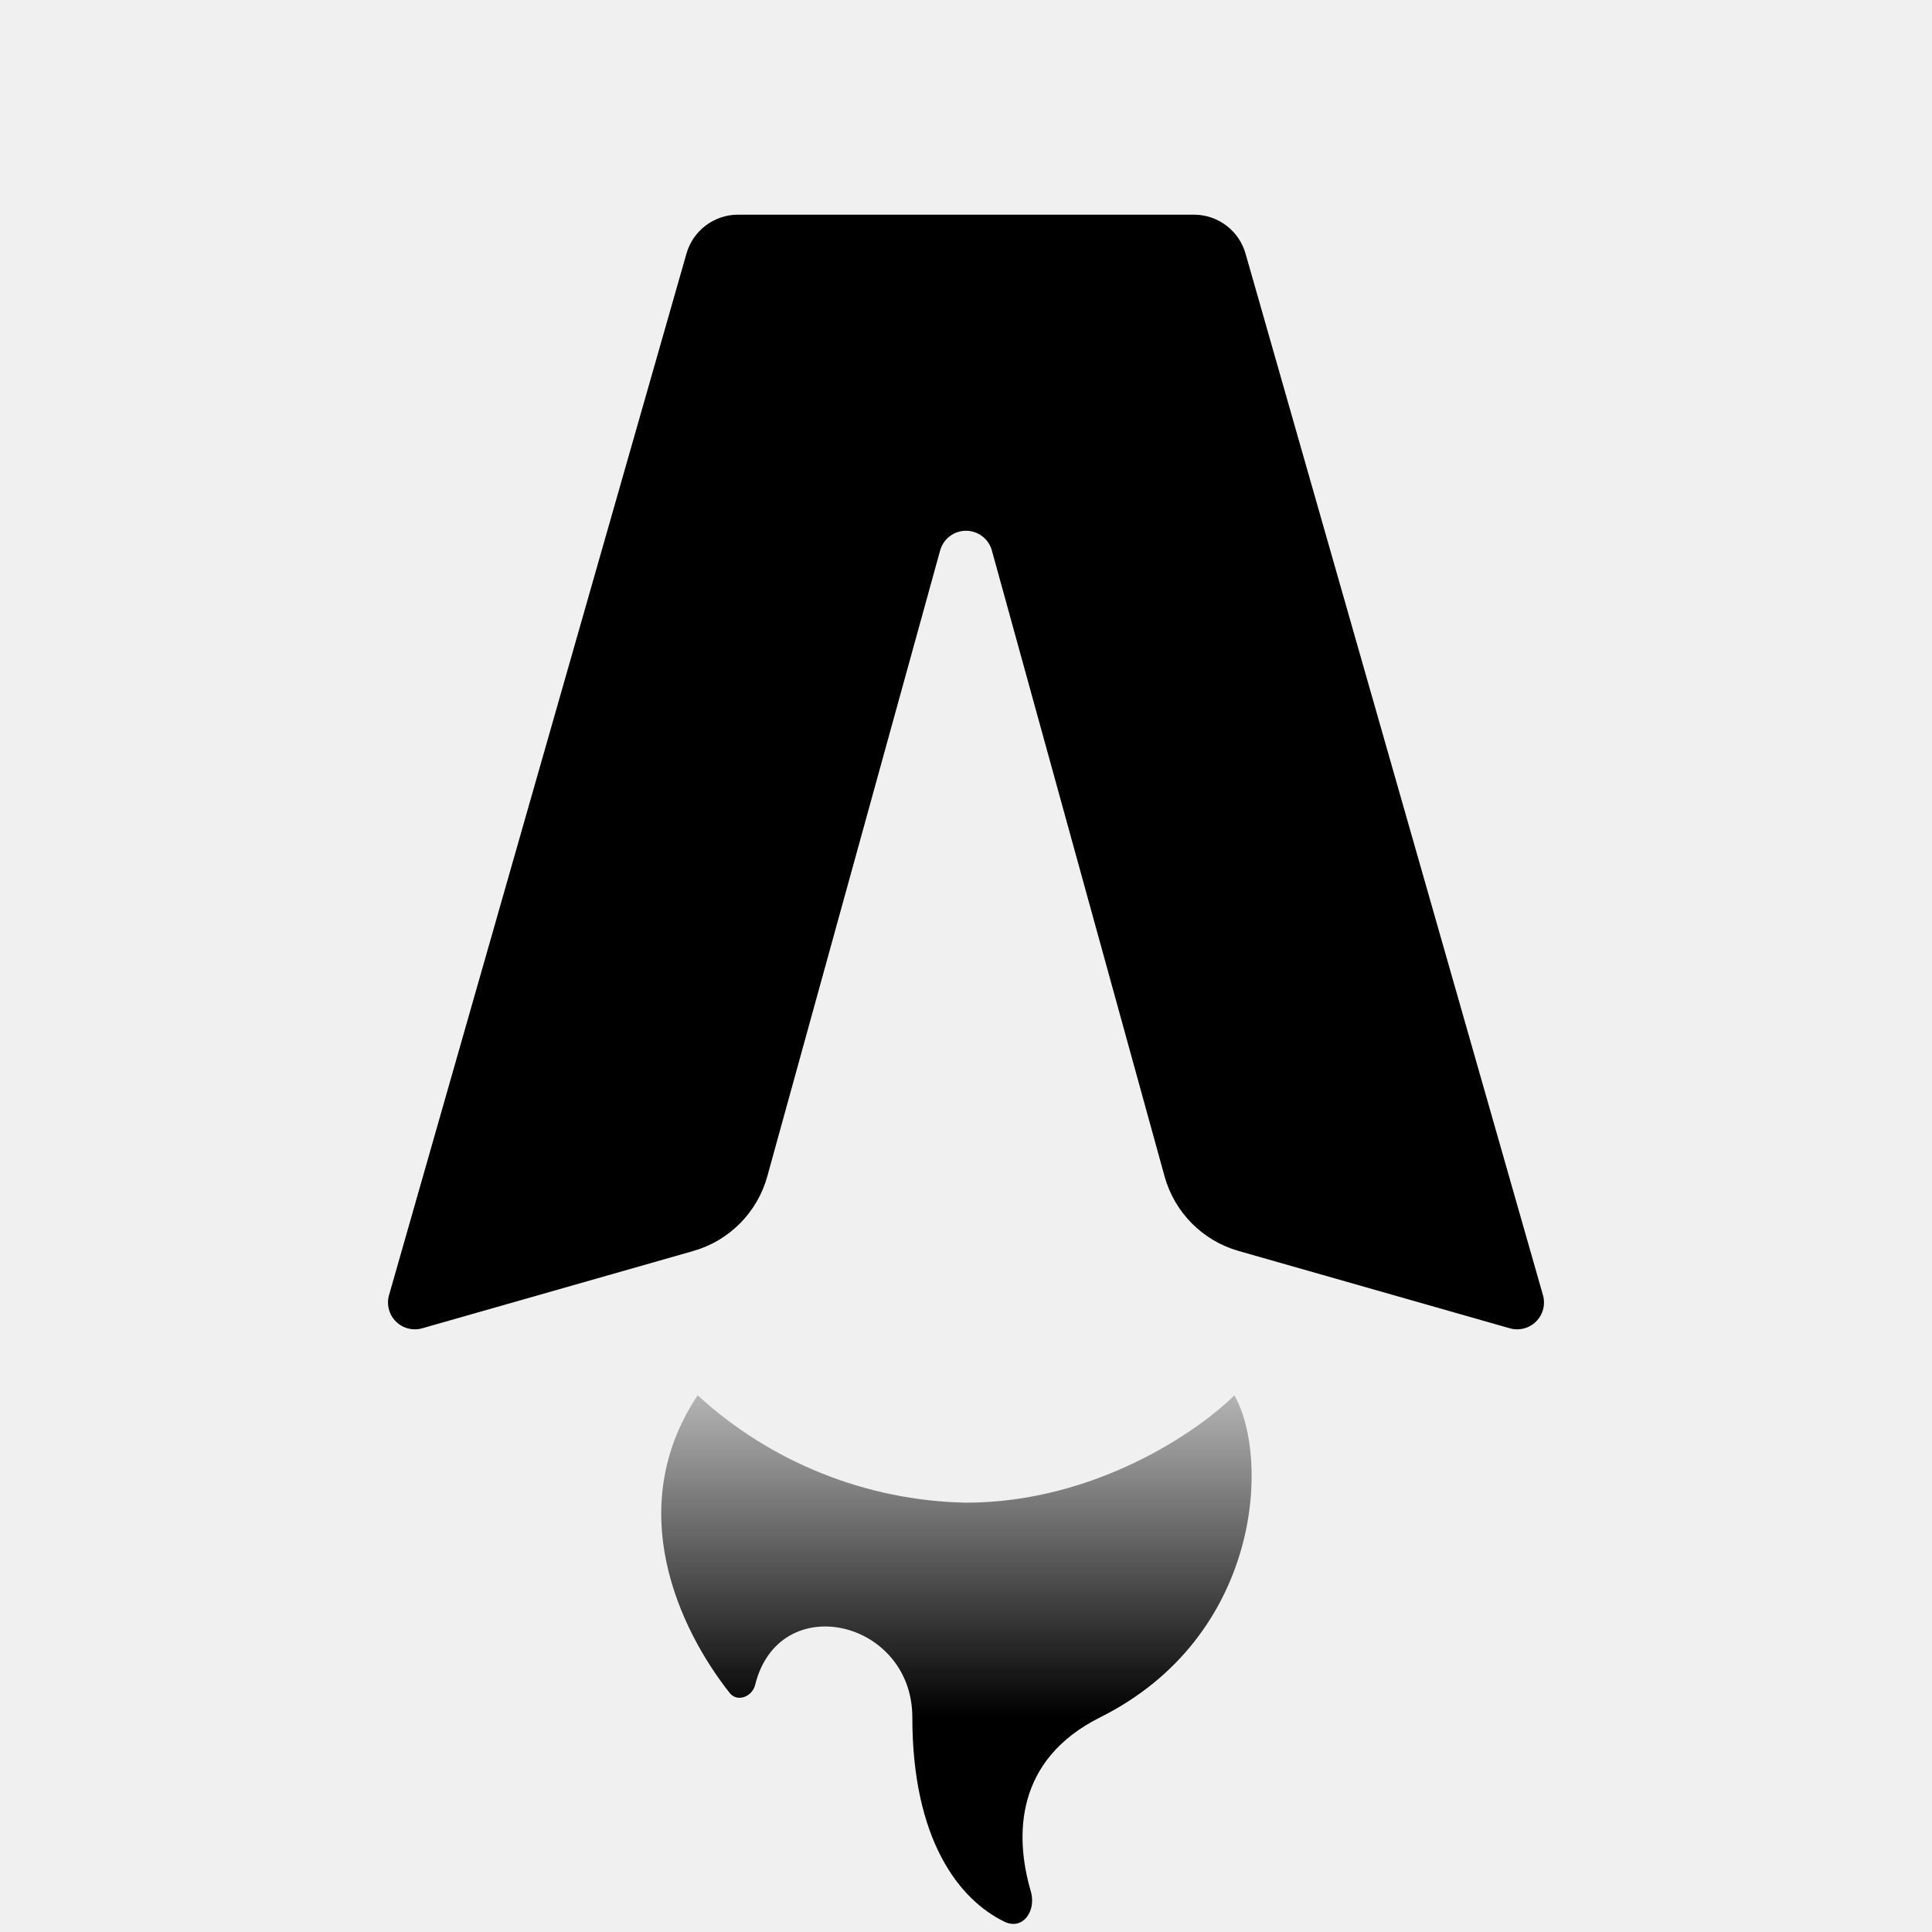
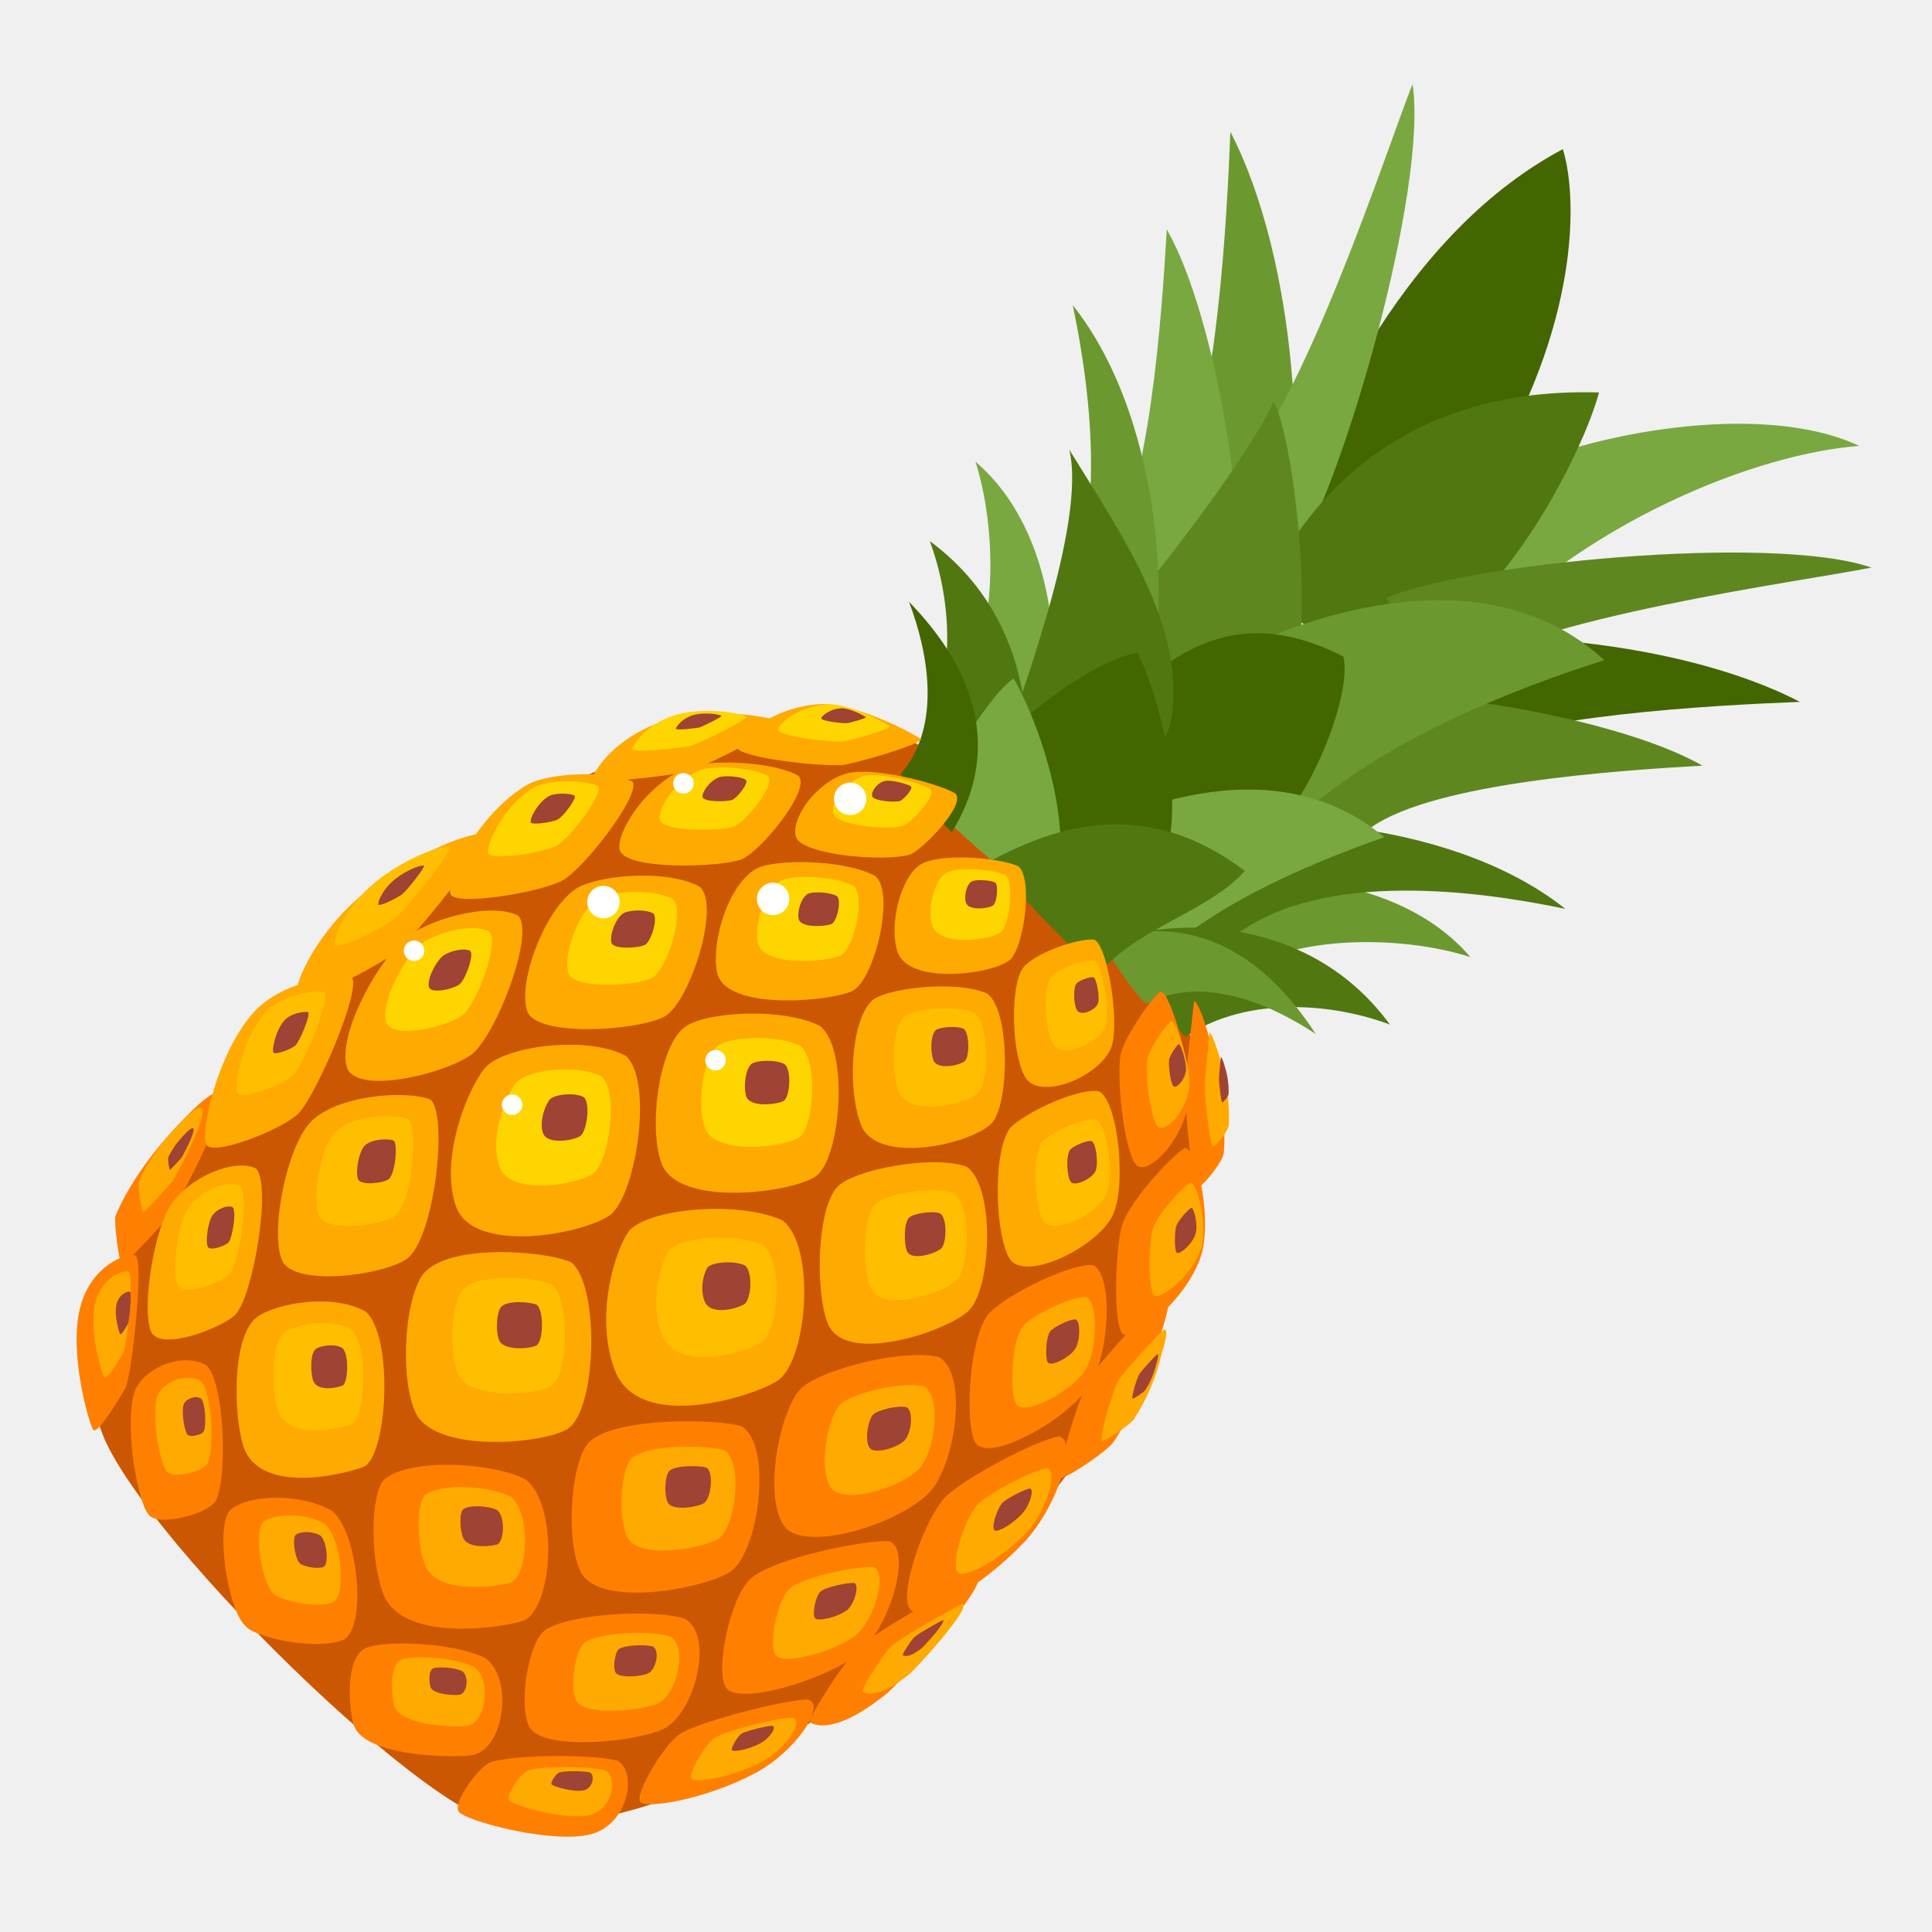
- <svg xmlns="http://www.w3.org/2000/svg" fill="none" viewBox="0 0 36 36">
-   <path fill="#000" d="M22.25 4h-8.5a1 1 0 0 0-.96.73l-5.54 19.4a.5.5 0 0 0 .62.62l5.05-1.44a2 2 0 0 0 1.38-1.4l3.22-11.66a.5.5 0 0 1 .96 0l3.22 11.67a2 2 0 0 0 1.38 1.39l5.05 1.44a.5.5 0 0 0 .62-.62l-5.54-19.4a1 1 0 0 0-.96-.73Z" />
-   <path fill="url(#gradient)" d="M18 28a7.63 7.63 0 0 1-5-2c-1.4 2.1-.35 4.35.6 5.55.14.17.41.07.47-.15.44-1.8 2.93-1.22 2.93.6 0 2.28.87 3.4 1.72 3.81.34.16.59-.2.49-.56-.31-1.05-.29-2.46 1.29-3.25 3-1.5 3.17-4.83 2.5-6-.67.67-2.6 2-5 2Z" />
+ <svg xmlns="http://www.w3.org/2000/svg" id="Layer_1" data-name="Layer 1" viewBox="0 0 1024 1024">
  <defs>
-     <linearGradient id="gradient" x1="16" x2="16" y1="32" y2="24" gradientUnits="userSpaceOnUse">
-       <stop stop-color="#000" />
-       <stop offset="1" stop-color="#000" stop-opacity="0" />
-     </linearGradient>
+     <style>.cls-1{fill:#cc5702;}.cls-2{fill:#436600;}.cls-3{fill:#79a840;}.cls-4{fill:#6c9830;}.cls-5{fill:#517710;}.cls-6{fill:#5e8720;}.cls-7{fill:#fa0;}.cls-8{fill:#ff8000;}.cls-9{fill:#ffd500;}.cls-10{fill:#ffbf00;}.cls-11{fill:#9f4334;}.cls-12{fill:#fff;}</style>
  </defs>
-   <style>
-     @media (prefers-color-scheme:dark){:root{filter:invert(100%)}}
-   </style>
+   <path class="cls-1" d="M51.83,750c-.08-10.18-1-35.27,7.66-65.19C98.39,550.69,299.21,341.93,482.7,392.63c4.45,1.24,39.51,27,45.23,32.34,37,34.2,97.53,104.58,99.18,111.56,34.16,102-20.25,211-115.62,306.48C445,909.54,362.6,970.93,269,967.34,226,965.62,53.57,793,51.83,750Z" />
+   <path class="cls-2" d="M726.41,344.57c44-13.4,158.71-8.3,227.55,27.43-47.81,1.92-142.1,6.88-190.59,27.42C748.73,392.4,726.41,344.57,726.41,344.57Z" />
+   <path class="cls-3" d="M801.29,249.82c38-18.93,131.28-38.32,184.17-13.46-53.54,3.85-146.54,39.86-207.71,107.29S801.29,249.82,801.29,249.82Z" />
+   <path class="cls-2" d="M671.6,294.83c23.85-59.1,67.75-168.28,156.71-215.78,6.73,20.8,11.3,85.31-37.53,169.18S671.6,294.83,671.6,294.83Z" />
+   <path class="cls-4" d="M679.54,297.65c13.38-44,8.28-158.89-27.41-227.78-1.93,47.84-6.87,142.24-27.41,190.76C631.74,275.29,679.54,297.65,679.54,297.65Z" />
+   <path class="cls-3" d="M686.47,294.72c24.78-36.33,70.57-194.5,62.22-250.17-13.59,34-58.52,173.93-97.37,211.13C657.25,273.11,686.47,294.72,686.47,294.72Z" />
+   <path class="cls-5" d="M672.51,308.47c15.38-31.31,60.64-103.9,175-100.45-8.65,32.2-48.8,110.67-95.66,134S672.51,308.47,672.51,308.47Z" />
+   <path class="cls-3" d="M653.41,323.81c10.17-34.47-7.67-154.42-35-202.25-2.58,44.63-9,141.6-32.54,175.42C587.12,308.48,653.41,323.81,653.41,323.81Z" />
+   <path class="cls-6" d="M700.28,370.73c34.41-10.2,154.23,7.65,202,35.07-44.59,2.57-141.48,8.95-175.26,32.56C634.25,446.26,700.28,370.73,700.28,370.73Z" />
+   <path class="cls-6" d="M734.91,316.88c40.19-17.83,203.84-34.33,257-16.06-35.88,7.26-181.46,26.21-225,57.73C750.88,349.54,734.91,316.88,734.91,316.88Z" />
+   <path class="cls-6" d="M578.57,344.58c20-20.8,82.47-99.91,96.49-131.8,10.21,19.14,21.1,109.18,10.87,152.51S578.57,344.58,578.57,344.58Z" />
+   <path class="cls-4" d="M654.21,346.3c26.58-14.22,129.84-57.58,196.13,3.64-22.29,7-115.92,37.08-166.92,88.13S654.21,346.3,654.21,346.3Z" />
+   <path class="cls-4" d="M606.19,367.84c14.67-30,12.75-142.89-37.6-206.06,9.54,45.29,20.6,127.4-13,173.76C559,347.42,606.19,367.84,606.19,367.84Z" />
+   <path class="cls-3" d="M554,388.89c8.94-33.2,7.66-105.93-37-144.22,10.84,33.82,11.86,86.38-5.22,117.52C517,373.55,554,388.89,554,388.89Z" />
+   <path class="cls-4" d="M635.25,470.26c33.16-8.95,105.82-7.67,144.07,37-33.79-10.85-86.32-11.88-117.41,5.22C650.57,507.26,635.25,470.26,635.25,470.26Z" />
+   <path class="cls-5" d="M623.78,444.1c30-14.7,142.77-12.75,205.89,37.63-45.27-9.55-127.28-20.62-173.59,13C586,500.57,623.78,444.1,623.78,444.1Z" />
+   <path class="cls-2" d="M580.72,382.5C609.23,361.23,643.83,313,712,348c4.45,17.24-13.12,65.59-33.78,88.7C629.09,491.73,580.72,382.5,580.72,382.5Z" />
+   <path class="cls-3" d="M563.83,446.61c25.11-13.64,108.94-54.17,169.88-2.88-33.48,11.77-87.81,33.32-120.82,64.94C586.88,505.23,563.83,446.61,563.83,446.61Z" />
+   <path class="cls-5" d="M527.83,407.37c11.45-33.18,48.43-130.16,38.88-169.07,28.68,46.55,60.92,92.88,54.35,141.18S527.83,407.37,527.83,407.37Z" />
+   <path class="cls-5" d="M538.65,429.71c10.21-30.63,11.48-100.82-45.87-142.92,10.83,28.71,16,74.65-6.39,108.45C497.24,407.39,538.65,429.71,538.65,429.71Z" />
+   <path class="cls-5" d="M593.93,497.11c30.58-10.2,100.73-11.49,142.77,45.95-28.69-10.86-74.57-16-108.34,6.35C616.25,538.59,593.93,497.11,593.93,497.11Z" />
+   <path class="cls-2" d="M512.53,413.77c17.21-24.89,59.28-60.61,90.19-68,12.43,23.94,29,89,9.88,119.65C590.28,477.55,512.53,413.77,512.53,413.77Z" />
+   <path class="cls-3" d="M491.1,425c10.15-16,31.39-55,46.13-65.42C550,381.46,573.14,443.63,556,479,541.16,472.35,491.1,425,491.1,425Z" />
+   <path class="cls-2" d="M504.45,441.14c9.38-15.51,35.08-62.69-22.7-122.23,9.87,25.78,17.87,65.54-4.29,91.27C482,419.05,504.45,441.14,504.45,441.14Z" />
+   <path class="cls-4" d="M583.27,498.89c17.21-5.74,68.84-20.42,114.08,49.14-23-15.32-59.9-31.92-89.87-15.95C599.84,525.69,583.27,498.89,583.27,498.89Z" />
+   <path class="cls-5" d="M524.63,456.5c35.69-19.13,82.87-34.46,135.12,5.1-18.46,21.06-57.35,30.62-76.48,53.59C568.62,505.63,524.63,456.5,524.63,456.5Z" />
+   <path class="cls-7" d="M446,405.51c5.62-.31,41.74-10.79,42.11-13.59l-.67-.66c-9-5.73-36.77-18.95-52.89-18.06-25.28,1.41-45.49,19-43.59,23.36,2.13,5,42,9.68,55,8.95Z" />
+   <path class="cls-8" d="M90.64,643.09c4.56-6.38,57.25-104.62,2.11-45.13-24.39,26.3-31.58,46.73-31.58,46.73-.81,2,1.71,25.19,3.69,26,2.38-1.88,21.32-21.36,25.78-27.59Z" />
+   <path class="cls-7" d="M364.81,408.83c8.42-2.15,47.4-22.48,49.08-25.6-.13-.16-.29-.38-.41-.55-9.83-4.7-40.68-6.56-59.7-1-24.59,7.15-37.17,23.61-40,30.85,2.48,3.46,43.18-1.65,51-3.66Z" />
+   <path class="cls-8" d="M590.35,764.08a182.1,182.1,0,0,0,24.95-57.34c1.79-5,7.22-22.9,2.3-21-5.06,3.93-36.15,37.66-40.07,44.6-6.1,10.8-18.14,51-15.1,53.14,6.43-2.11,24.57-14.54,27.92-19.39Z" />
+   <path class="cls-7" d="M209.37,505.17c8.26-5.95,51.11-59.29,48.35-63.14-9.61-1.88-45.67,13.88-69.38,35.34-22.84,20.63-33.65,46.91-31,51.37,8.58,2.15,44.72-18.32,52-23.57Z" />
+   <path class="cls-8" d="M470.16,897.5c6-5,53.92-57,48.14-62.37-.38.1-.91.27-1.31.37S466.72,863,456.32,872.16c-8,7-27,36.46-27.05,40.6,0,0,10.57,9.37,40.89-15.26Z" />
+   <path class="cls-8" d="M66.66,735.35c3.12-7.22,9.61-64.72,5.36-69.86-5.14-1.67-24.06,5.36-29.63,27.86-5.87,23.8,4.34,59.44,6.87,64.29,2.25,4.29,17.27-22,17.4-22.29Z" />
+   <path class="cls-8" d="M648.64,611.14c2.23-29.85-7.17-59-7.17-59-4-15.12-7.15-20.76-8.24-21.62-.08.08-.21.23-.33.34s-4.92,42.16-4.8,48.77c.14,7.36,3.36,47.57,6.68,50,4.18-2.29,13.34-14.17,13.86-18.51Z" />
+   <path class="cls-8" d="M630.09,583.46c2.25-15.59-9.31-56.68-14.77-58-3.6,1.46-20.24,24.94-21.5,34.42-2.15,16.23,3,54.31,9.15,58.16,6.55,4.11,24.11-13.77,27.12-34.59Z" />
+   <path class="cls-7" d="M588.67,555.9c5.17-10.86-1.07-53.49-8.46-57.76-7.06-1.52-34.47,7.27-39,16.5-6.14,12.43-4.52,46.57,2.69,57.07,7.41,10.79,37.14.29,44.81-15.81Z" />
+   <path class="cls-7" d="M535.13,508.87c7.59-6.16,12.65-43.51,4.52-49.75-9.46-4.52-42.62-7.48-52.51-.42s-16.18,32-11.38,45.89c6,17.56,50,11.93,59.37,4.28Z" />
+   <path class="cls-7" d="M482.16,452.94c6.22-1.83,30.48-26.79,24.1-32.47-9.61-5.63-44-14.21-57.35-10.56-16.17,4.44-30.11,24.18-27,33.72,3.05,9.37,46.19,13.44,60.28,9.31Z" />
+   <path class="cls-8" d="M636.15,666.88c6.84-18.64-1.44-58-8.06-58.44-4.65,2-28.65,26.55-33.36,40.88-3.39,10.41-5.32,55.23,1,58.11,6,2.75,31.94-17.29,40.45-40.55Z" />
+   <path class="cls-7" d="M589,645.6c8.55-14.21,3.91-61.94-6.53-67.17-12.55-2.12-44.47,14-48.17,21-8.92,16.82-5.81,58.47,1.07,68.08,8.19,11.43,43.59-5.12,53.63-21.86Z" />
+   <path class="cls-7" d="M525.33,595.65c9.76-9.48,10.33-60.12-2.16-69.07-17-7.46-55-2.62-61.34,4.07-11.95,12.59-12,50.39-5.25,66.07,8.87,20.66,57.51,9.91,68.75-1.07Z" />
+   <path class="cls-7" d="M452.19,525c11.3-6.25,22.46-51.51,11.75-60.68-16.52-9.1-54.68-9.14-63.55-3.64-15.81,9.75-23.72,41.43-20.13,55.38,5.21,20.21,61.86,14.51,71.93,8.94Z" />
+   <path class="cls-7" d="M392.57,455.61c10.24-3.55,37.72-37.38,30.64-44.37-13.56-7.91-48.36-8.81-58.73-4.55-22.56,9.3-37.8,34.54-36.07,43.52,2.16,11.06,51.85,9.64,64.16,5.4Z" />
+   <path class="cls-8" d="M576.1,736.44c12.26-16.15,14.34-61.74,3-65.94-13.41-.7-50.21,18.17-56.11,27.18-10,15.17-11.44,59.32-5.84,67.21,7.08,10,45.21-10.4,58.91-28.45Z" />
+   <path class="cls-7" d="M513.41,694.7c12.45-12,14-66.7-1.24-76.38-18.08-6.45-60.41,1.7-68.59,11C432.42,642.11,432.32,686.78,439,702c9.49,21.76,63.19,3.52,74.44-7.3Z" />
+   <path class="cls-7" d="M432.35,623.49c13.36-9.24,17.86-67.22,2.36-79.64-19.2-10-62.11-7.89-72.54,1.12-13.32,11.52-18.35,53.13-11.58,71.6,8.67,23.61,69.14,15.67,81.76,6.92Z" />
+   <path class="cls-7" d="M352.17,538.8c13.22-7.18,29.93-58.5,18.79-68.75-17.63-9.85-55.81-6.14-66.34,1.44-17.12,12.36-30.32,50.67-25.13,64.56s58.79,10.29,72.68,2.75Z" />
+   <path class="cls-7" d="M297.5,467c11.64-5.72,43-46.79,37.63-52.74-11.85-5.8-44.69-5.19-56.66,2.21C251.89,433,236,468.08,238.83,474c3,6.29,45.83-.72,58.67-7Z" />
+   <path class="cls-8" d="M542.47,817.81c18.73-19.78,28.75-54.92,18.91-56.49-12.38,1.78-53.58,24-61.19,33.08-12.07,14.31-25.16,55.32-16.77,59.36,7.47,3.66,37.47-13.16,59.05-36Z" />
+   <path class="cls-8" d="M490.81,792.84c15.58-13.51,22.9-65,6.76-73.54-18.92-4.82-64.35,7.07-73.46,17.09-11.11,12.21-19.79,57.41-8.24,72.7,9.8,13,54.89,1.14,74.94-16.25Z" />
+   <path class="cls-7" d="M412.54,731.48c15.61-11.41,20-71.65,2-84.73-21.19-9.78-66.87-7.14-80.14,4.63-5.75,5.1-20.32,42.24-8.78,74.25,12.66,35.06,76.39,13.52,86.91,5.85Z" />
+   <path class="cls-7" d="M322.62,644.58c14.53-9.45,24-72.1,9-85-19.52-10.42-60.93-5.76-73.25,5.13-8.11,7.21-26.16,47.33-16.72,74.59,8.82,25.44,65.59,15.23,80.94,5.23Z" />
+   <path class="cls-7" d="M249.34,559.31c13-8.67,34.6-64.88,25.28-74-15.17-7.67-48.91,2.33-60.65,12.7-14.87,13.15-35,50.75-30.14,67.52,4.2,14.61,49.12,4.7,65.51-6.19Z" />
+   <path class="cls-8" d="M453.7,877.5c17.78-13.15,30.22-56.23,17.53-60.69-12.44-.7-61.13,8.85-73.54,20.06-10.49,9.51-19.12,49-12.64,57.91s50-3.53,68.65-17.28Z" />
+   <path class="cls-8" d="M387,833.1c15.25-10,22.74-67.26,6-77.19-12.68-3.84-65.79-5-80.24,7.94-10.06,9-13.28,51.46-5.22,68.8,9.4,20.35,66.22,9.15,79.44.45Z" />
+   <path class="cls-7" d="M300.8,757.38c15.78-10,17.11-76.9,1.78-88.43-14-6-61.67-9.73-76.83,4.72-10.83,10.34-14.33,54-5.89,74.19,9.58,23,68.43,17.42,80.94,9.52Z" />
+   <path class="cls-7" d="M215.5,667.3c14.91-10.53,22.12-76.55,12.65-84.5-12.57-5.11-50.1-2.65-63.9,12.31C152,608.46,143,652.74,149.52,668c6.1,14.32,53.8,7.92,66-.72Z" />
+   <path class="cls-7" d="M157.37,590.94c9.42-8.07,34.95-67.64,28.93-73.28-8.37-1.62-37.79,2.63-52.53,19.64-18.94,21.89-27.64,62.92-24.45,69.32s38-7.11,48.05-15.68Z" />
+   <path class="cls-8" d="M400.24,939.85c22.28-12,38.1-36.79,27.78-39.06-12.17.08-56.47,11.43-67.27,18-8.58,5.25-24.4,32-21.41,36.19,2.82,4,35-1.29,60.9-15.17Z" />
+   <path class="cls-8" d="M351.65,916.4c16.39-7.94,27.33-49.54,11.29-58.46-16.54-5.27-61.32-2.68-74.06,6.09-8.63,6-14.16,38.67-8.57,50.76,6.37,13.84,57.28,8.39,71.34,1.61Z" />
+   <path class="cls-8" d="M278.08,858.7c15.1-7.9,18.13-61.4.19-74.76-18.6-9.23-60.81-10.91-74.11-.21-7.74,6.23-8.36,41.47-1.09,60.84,10.55,28.09,69.7,16.89,75,14.13Z" />
+   <path class="cls-7" d="M193.55,777.05c11.95-8,15-69,.2-81.95-19.21-10.6-52-3.35-59.31,4.55-11.53,12.45-10.29,50.18-5.81,65.76,8.69,30.11,62.26,13.43,64.92,11.64Z" />
+   <path class="cls-7" d="M124.65,696.86c9.33-9.1,19.6-68.8,11-77.54-11.51-5.64-35.61,4.74-45.21,19.51-8.83,13.56-15.18,53.24-10.64,66.34,4.18,12,37.92-1.51,44.89-8.31Z" />
+   <path class="cls-8" d="M311.26,972.64c22.42-4.27,26.78-34.56,15.68-39.51-12.94-3.32-53.71-3.37-66.81.88-6.4,2.07-20.38,21.78-17,26.25,3.49,4.71,46.44,16.49,68.16,12.38Z" />
+   <path class="cls-8" d="M251.26,930c16.55-4.25,20.68-41.19,5.71-51.33-19.25-8.93-55.68-9.09-63.47-5-11.14,5.77-8.38,34.12-5.88,41,6.29,17.27,57,17.11,63.64,15.42Z" />
+   <path class="cls-8" d="M182,869.11c12.51-6.09,8.16-56.5-5.92-68.26-16.79-9.72-44.47-8.7-53.64-.86-6.52,5.6-4.23,30.86.29,46.52,4.19,14.57,8.21,17.08,13.81,19.21,18.23,6.95,38.75,6.65,45.46,3.39Z" />
+   <path class="cls-8" d="M113.41,796.72c7.34-7.94,6.18-63.23-3.93-73-12.67-7.19-31.44.75-37.36,12.06-4.46,8.51-3.51,35.53,2,55.59,3.38,12.44,5.41,13.34,10.84,14,6.13.84,22.82-2.61,28.49-8.74Z" />
+   <path class="cls-9" d="M446.11,393c3.43-.13,25.31-6.19,25.5-7.9l-.41-.41c-5.55-3.56-22.54-11.84-32.31-11.42-15.4.62-27.53,11.16-26.34,13.85,1.34,3,25.64,6.24,33.56,5.88Z" />
+   <path class="cls-7" d="M91.49,625.92c2.71-3.85,33.94-63.14.89-27.43-14.62,15.79-18.8,28.18-18.8,28.18-.49,1.2,1.21,15.32,2.44,15.82,1.43-1.12,12.77-12.83,15.47-16.57Z" />
+   <path class="cls-9" d="M366,395.28c5.09-1.24,28.64-13.28,29.65-15.17l-.26-.34c-6-2.93-24.81-4.32-36.33-1.12-14.9,4.15-22.41,14.05-24,18.43,1.53,2.13,26.23-.64,31-1.8Z" />
+   <path class="cls-7" d="M601,752.19a107.71,107.71,0,0,0,14.69-34.67c1.06-3,4.21-13.87,1.22-12.75-3,2.34-21.66,22.59-24,26.78-3.61,6.53-10.6,30.87-8.72,32.21,3.87-1.24,14.79-8.64,16.81-11.57Z" />
+   <path class="cls-10" d="M209.11,487.05c5-3.55,30.61-35.64,28.89-38-5.88-1.2-27.69,8.08-41.93,21-13.72,12.35-20.07,28.24-18.42,31,5.25,1.39,27.06-10.76,31.46-13.9Z" />
+   <path class="cls-7" d="M481.75,887.54c3.62-3,32.31-34.24,28.75-37.53-.23.07-.57.14-.79.21S479.37,866.51,473.1,872c-4.78,4.21-16.14,22-16.11,24.46,0,0,6.51,5.79,24.76-8.93Z" />
+   <path class="cls-7" d="M65.56,716.48c1.87-4.36,5.32-39.28,2.7-42.44-3.16-1.07-14.6,3.07-17.78,16.69-3.38,14.44,3.11,36.19,4.69,39.18,1.39,2.62,10.35-13.25,10.39-13.43Z" />
+   <path class="cls-7" d="M651.25,596.55c1.14-18.16-4.82-35.91-4.82-35.91-2.59-9.25-4.52-12.71-5.17-13.25l-.21.21c0,.17-2.65,25.59-2.53,29.62.16,4.49,2.44,29,4.49,30.45,2.51-1.35,8-8.5,8.24-11.12Z" />
+   <path class="cls-7" d="M630.3,576.64c1.22-9.46-6.14-34.55-9.47-35.39-2.2.85-12.1,15-12.78,20.74-1.19,9.85,2.28,33,6,35.45,4,2.56,14.54-8.15,16.21-20.8Z" />
+   <path class="cls-10" d="M585.64,544.44c3.05-6.53-1.1-32.51-5.61-35.18-4.32-1-20.92,4.14-23.61,9.7-3.65,7.51-2.38,28.29,2.08,34.76,4.62,6.6,22.61.47,27.14-9.28Z" />
+   <path class="cls-9" d="M530.47,494c4.56-3.66,7.35-26.35,2.33-30.23-5.77-2.81-26-4.9-31.93-.71s-9.59,19.36-6.56,27.84c3.83,10.73,30.5,7.66,36.16,3.1Z" />
+   <path class="cls-9" d="M478.61,437.72c3.76-1.06,18.31-16,14.38-19.53-5.88-3.51-26.9-9-35-6.92-9.81,2.57-18.13,14.46-16.16,20.29s28.22,8.57,36.74,6.16Z" />
+   <path class="cls-7" d="M636.38,662.45c4-11.31-1.36-35.3-5.39-35.63-2.83,1.2-17.2,15.9-20,24.6-2,6.29-2.78,33.52,1.07,35.34,3.66,1.72,19.28-10.26,24.27-24.31Z" />
+   <path class="cls-10" d="M585.61,634.43c5.07-8.57,1.87-37.63-4.54-40.91-7.64-1.38-26.93,8.11-29.12,12.35-5.29,10.16-3.06,35.51,1.2,41.4,5.1,7,26.47-2.73,32.46-12.84Z" />
+   <path class="cls-10" d="M518.46,579c5.87-5.7,5.79-36.49-1.89-42-10.4-4.67-33.47-2.06-37.28,2-7.15,7.54-6.87,30.55-2.65,40.15,5.58,12.61,35.09,6.51,41.82-.09Z" />
+   <path class="cls-9" d="M445.69,506.41c6.84-3.71,13.26-31.15,6.67-36.8-10.14-5.69-33.35-6-38.69-2.75-9.55,5.8-14.09,25-11.8,33.51,3.34,12.33,37.76,9.34,43.82,6Z" />
+   <path class="cls-9" d="M388.8,438.13c6.18-2.09,22.63-22.44,18.28-26.74-8.32-4.95-29.49-5.78-35.77-3.26-13.64,5.45-22.72,20.69-21.58,26.17,1.39,6.73,31.62,6.29,39.07,3.83Z" />
+   <path class="cls-7" d="M574.32,727.55c7.33-9.71,8.21-37.42,1.29-40.09-8.15-.53-30.37,10.65-33.9,16.07-5.92,9.14-6.48,36-3,40.83,4.39,6.11,27.4-5.94,35.59-16.81Z" />
+   <path class="cls-10" d="M506.71,678.86c7.47-7.22,8-40.46-1.39-46.46-11-4.08-36.73.52-41.62,6.13-6.68,7.66-6.38,34.83-2.2,44.16,5.94,13.29,38.47,2.65,45.21-3.83Z" />
+   <path class="cls-9" d="M423.48,602.9c8.06-5.49,10.3-40.75.77-48.44-11.77-6.22-37.86-5.3-44.12.08-8,6.91-10.71,32.18-6.45,43.49,5.46,14.41,42.17,10.08,49.8,4.87Z" />
+   <path class="cls-9" d="M345.64,518.24c8-4.26,17.74-35.33,10.87-41.66-10.8-6.12-34-4.19-40.37.33-10.29,7.39-18,30.57-14.73,39.05s35.83,6.77,44.23,2.28Z" />
+   <path class="cls-9" d="M294.52,448.47c7.06-3.37,25.77-28.13,22.46-31.78-7.24-3.65-27.21-3.52-34.42.88-16,9.84-25.43,31-23.67,34.67,1.89,3.86,27.88-.05,35.63-3.77Z" />
+   <path class="cls-7" d="M543.9,812.33c11.21-11.87,17-33.17,11-34.19-7.53,1-32.39,14.15-37,19.6-7.24,8.59-14.84,33.45-9.7,36C512.85,836,531,826,543.9,812.33Z" />
+   <path class="cls-7" d="M486.12,779.55c9.37-8.08,13.39-39.31,3.52-44.67-11.54-3.08-39.08,3.76-44.56,9.8-6.65,7.32-11.56,34.73-4.39,44.14,6.06,8,33.39,1.14,45.43-9.27Z" />
+   <path class="cls-10" d="M403.6,711.42c9.41-6.8,11.58-43.41.54-51.51-13-6.14-40.75-4.92-48.71,2.13-3.47,3.07-12,25.54-4.73,45.12,8,21.43,46.57,8.83,52.9,4.26Z" />
+   <path class="cls-9" d="M314.06,622.22c8.78-5.65,14-43.68,4.8-51.62-12-6.49-37.13-4-44.52,2.51-4.87,4.33-15.53,28.57-9.56,45.24,5.57,15.55,40,9.82,49.28,3.87Z" />
+   <path class="cls-9" d="M244.5,538.54c7.85-5.16,20.51-39.18,14.78-44.81-9.3-4.79-29.73,1-36.79,7.22-8.93,7.86-20.88,30.57-17.8,40.82,2.72,8.92,29.93,3.25,39.81-3.23Z" />
+   <path class="cls-7" d="M452.78,867.3c10.71-7.83,17.91-34,10.16-36.77-7.59-.53-37.11,4.87-44.55,11.61-6.33,5.68-11.23,29.65-7.22,35.1s30.37-1.71,41.61-9.94Z" />
+   <path class="cls-7" d="M380.77,815.51c9.19-6,13.27-40.73,3-46.92-7.74-2.43-40.05-3.6-48.73,4.16-6,5.41-7.65,31.2-2.63,41.81,5.91,12.46,40.38,6.11,48.34,1Z" />
+   <path class="cls-10" d="M292.12,734.62c9.54-6,9.79-46.65.35-53.78-8.55-3.77-37.6-6.44-46.68,2.23-6.52,6.2-8.26,32.75-3,45.07,6.05,14.09,41.8,11.17,49.34,6.48Z" />
+   <path class="cls-10" d="M209.26,644.48c9-6.29,12.83-46.38,7-51.31-7.68-3.21-30.51-2-38.76,7-7.38,8-12.45,34.87-8.37,44.23,3.83,8.73,32.81,5.24,40.12.11Z" />
+   <path class="cls-10" d="M154.86,570.11c5.69-4.83,20.71-40.86,17-44.34-5.11-1.07-23,1.28-31.78,11.51-11.32,13.16-16.28,38.05-14.3,42s23.09-4,29.09-9.13Z" />
+   <path class="cls-7" d="M403.36,934c13.47-7.09,22.89-22.07,16.58-23.54-7.39-.05-34.24,6.5-40.76,10.4-5.18,3.14-14.57,19.25-12.71,21.85,1.74,2.45,21.28-.49,36.89-8.71Z" />
+   <path class="cls-7" d="M348.75,902.81c9.9-4.69,16.2-29.91,6.36-35.47-10.09-3.34-37.33-2.11-45,3.1-5.21,3.53-8.28,23.4-4.81,30.81,4,8.46,34.92,5.57,43.44,1.56Z" />
+   <path class="cls-7" d="M271,838.61c9.11-4.66,10.51-37.22-.52-45.47-11.38-5.76-37.09-7.15-45.08-.73-4.63,3.72-4.73,25.17-.15,37,6.65,17.17,42.54,10.86,45.75,9.22Z" />
+   <path class="cls-10" d="M186.71,754.56c7.21-4.77,8.53-41.88-.56-49.86-11.76-6.59-31.64-2.47-36,2.29-6.92,7.47-5.86,30.43-3,40,5.53,18.37,38,8.69,39.58,7.61Z" />
+   <path class="cls-10" d="M121.14,675.78c5.6-5.47,11.35-41.7,6-47.09-7-3.53-21.61,2.59-27.32,11.51-5.26,8.16-8.8,32.24-5.92,40.27,2.64,7.32,23-.62,27.24-4.69Z" />
+   <path class="cls-7" d="M311.54,962.22c13.59-2.41,16-20.8,9.21-23.87-7.91-2.15-32.71-2.51-40.64,0-3.89,1.18-12.24,13.06-10.15,15.82s28.39,10.41,41.58,8.08Z" />
+   <path class="cls-7" d="M248.08,914.62c10.06-2.45,12.25-24.9,3.06-31.18-11.79-5.58-33.95-6-38.65-3.59-6.71,3.41-4.8,20.71-3.23,24.87,4,10.56,34.83,10.88,38.82,9.9Z" />
+   <path class="cls-7" d="M176.38,849.28c7.56-3.62,4.48-34.29-4.17-41.57-10.3-6.06-27.1-5.65-32.64-1-3.91,3.35-2.3,18.72.57,28.31,2.66,8.9,5.12,10.45,8.56,11.8,11.15,4.37,23.64,4.36,27.68,2.43Z" />
+   <path class="cls-7" d="M109.45,776.43c4.39-4.76,3.21-38.41-3-44.41-7.78-4.48-19.11.19-22.64,7.05-2.63,5.13-1.83,21.55,1.66,33.81,2.15,7.59,3.41,8.16,6.71,8.64,3.74.56,13.87-1.42,17.27-5.09Z" />
+   <path class="cls-11" d="M448.76,383.3c1.37-.06,10.11-2.5,10.19-3.17l-.18-.17c-2.2-1.44-9-4.73-12.89-4.57-6.18.26-11,4.48-10.55,5.53.54,1.23,10.27,2.5,13.43,2.38Z" />
+   <path class="cls-11" d="M96.27,613.48c1.08-1.56,13.59-25.27.37-11-5.84,6.33-7.53,11.28-7.53,11.28-.2.49.49,6.14,1,6.35a84.4,84.4,0,0,0,6.17-6.63Z" />
+   <path class="cls-11" d="M370.56,385.59c2-.51,11.47-5.33,11.86-6.09l-.1-.12c-2.4-1.18-9.91-1.74-14.51-.47-6,1.66-9,5.63-9.64,7.39.61.85,10.5-.26,12.39-.71Z" />
+   <path class="cls-11" d="M607,736.75a42.9,42.9,0,0,0,5.86-13.86c.42-1.2,1.7-5.54.5-5.11-1.22.94-8.67,9-9.6,10.73-1.45,2.61-4.26,12.36-3.49,12.87,1.55-.46,5.91-3.44,6.73-4.63Z" />
+   <path class="cls-11" d="M213.16,474c2-1.41,12.25-14.25,11.55-15.2-2.32-.49-11.07,3.24-16.75,8.38-5.5,4.94-8,11.31-7.37,12.39,2.09.56,10.8-4.31,12.57-5.57Z" />
+   <path class="cls-11" d="M488.34,873.67c1.46-1.17,13-13.67,11.52-15l-.32.1c-.1,0-12.14,6.51-14.63,8.72-1.93,1.66-6.46,8.77-6.46,9.77,0,0,2.61,2.32,9.89-3.59Z" />
+   <path class="cls-11" d="M67.81,701.65c.74-1.74,2.12-15.71,1.09-17-1.27-.43-5.86,1.24-7.14,6.67C60.42,697.13,63,705.83,63.65,707s4.14-5.29,4.16-5.38Z" />
+   <path class="cls-11" d="M651.18,579.86a43.23,43.23,0,0,0-1.95-14.37c-1-3.7-1.81-5.08-2.06-5.3l-.09.1s-1.05,10.22-1,11.83c.06,1.79,1,11.59,1.81,12.18,1-.54,3.17-3.39,3.3-4.44Z" />
+   <path class="cls-11" d="M628.59,567.51c.48-3.79-2.47-13.82-3.8-14.15-.87.34-4.83,6-5.12,8.29-.47,4,.93,13.21,2.41,14.18s5.83-3.26,6.51-8.32Z" />
+   <path class="cls-11" d="M581.87,532.05c1.22-2.61-.42-13-2.26-14.08-1.71-.4-8.36,1.65-9.43,3.89-1.46,3-1,11.3.84,13.88s9,.21,10.85-3.69Z" />
+   <path class="cls-11" d="M526.48,479.8c1.81-1.46,2.95-10.53.93-12.08-2.32-1.12-10.39-2-12.77-.27s-3.85,7.72-2.63,11.12c1.54,4.29,12.19,3.06,14.47,1.23Z" />
+   <path class="cls-11" d="M477,424.53c1.5-.42,7.34-6.42,5.77-7.81-2.38-1.41-10.77-3.6-14-2.76-3.92,1-7.25,5.79-6.48,8.11s11.3,3.43,14.7,2.46Z" />
+   <path class="cls-11" d="M633.56,654.36c1.61-4.51-.55-14.13-2.15-14.24-1.13.47-6.89,6.35-8,9.83-.8,2.52-1.12,13.41.42,14.13s7.71-4.1,9.71-9.72Z" />
+   <path class="cls-11" d="M580.4,621.16c2-3.44.73-15.07-1.84-16.36-3.06-.56-10.77,3.22-11.64,4.93-2.11,4.06-1.22,14.2.49,16.55,2,2.82,10.59-1.1,13-5.12Z" />
+   <path class="cls-11" d="M511.55,562.12c2.31-2.28,2.31-14.58-.75-16.81-4.18-1.87-13.4-.82-14.94.79-2.85,3-2.72,12.23-1,16.06,2.21,5.05,14,2.61,16.73,0Z" />
+   <path class="cls-11" d="M440.9,489.65c2.73-1.48,5.28-12.47,2.66-14.72-4.06-2.28-13.35-2.41-15.48-1.12-3.81,2.33-5.65,10-4.72,13.43,1.34,4.92,15.1,3.74,17.54,2.41Z" />
+   <path class="cls-11" d="M388,424c2.49-.84,9.07-9,7.33-10.7-3.33-2-11.79-2.31-14.32-1.3-5.44,2.18-9.08,8.27-8.63,10.48.56,2.69,12.65,2.51,15.62,1.52Z" />
+   <path class="cls-11" d="M569.61,715.33c2.92-3.88,3.27-15,.5-16-3.25-.22-12.15,4.26-13.56,6.41-2.37,3.67-2.57,14.41-1.19,16.35,1.76,2.44,11-2.38,14.25-6.74Z" />
+   <path class="cls-11" d="M498.87,661.7c3-2.9,3.19-16.19-.57-18.6-4.4-1.62-14.71.22-16.66,2.46-2.64,3.06-2.54,13.94-.87,17.66,2.36,5.33,15.38,1.07,18.1-1.52Z" />
+   <path class="cls-11" d="M415.52,583.36c3.23-2.2,4.13-16.29.32-19.37-4.71-2.51-15.15-2.12-17.66,0-3.18,2.76-4.27,12.87-2.56,17.38,2.2,5.79,16.86,4.05,19.9,2Z" />
+   <path class="cls-11" d="M341.87,500.78c3.2-1.69,7.08-14.12,4.35-16.66-4.33-2.46-13.61-1.68-16.14.14-4.12,2.94-7.21,12.22-5.9,15.61s14.34,2.71,17.69.91Z" />
+   <path class="cls-11" d="M295.53,434.4c2.83-1.36,10.32-11.25,9-12.71-2.9-1.45-10.88-1.42-13.77.35-6.42,3.93-10.16,12.42-9.44,13.87s11.12,0,14.22-1.51Z" />
+   <path class="cls-11" d="M541.46,802.62c4.48-4.77,6.8-13.28,4.42-13.67-3,.38-13,5.65-14.79,7.82-2.89,3.44-5.93,13.38-3.88,14.4,1.82.91,9.07-3.07,14.25-8.55Z" />
+   <path class="cls-11" d="M479.14,763.76c3.76-3.24,5.36-15.73,1.42-17.86-4.61-1.25-15.64,1.51-17.83,3.9-2.66,2.94-4.63,13.91-1.76,17.66,2.43,3.22,13.35.45,18.17-3.7Z" />
+   <path class="cls-11" d="M394.52,691.26c3.77-2.71,4.62-17.36.22-20.59-5.19-2.46-16.31-2-19.47.85-1.39,1.22-4.82,10.19-1.89,18,3.16,8.58,18.62,3.54,21.14,1.7Z" />
+   <path class="cls-11" d="M307.52,602.15c3.5-2.24,5.61-17.45,1.91-20.64-4.79-2.58-14.84-1.6-17.79,1-1.95,1.74-6.21,11.44-3.83,18.1,2.24,6.23,16,3.93,19.71,1.54Z" />
+   <path class="cls-11" d="M243.29,521.9c3.15-2,8.2-15.68,5.92-17.92-3.72-1.91-11.91.42-14.74,2.9-3.56,3.13-8.34,12.21-7.09,16.33,1.06,3.56,12,1.29,15.91-1.31Z" />
+   <path class="cls-11" d="M448.59,853.69c4.28-3.15,7.17-13.58,4.07-14.72-3-.2-14.85,2-17.82,4.65-2.54,2.27-4.5,11.88-2.89,14s12.14-.68,16.64-4Z" />
+   <path class="cls-11" d="M373.19,796.62c3.67-2.39,5.32-16.3,1.23-18.77-3.14-1-16-1.46-19.53,1.66-2.4,2.15-3.05,12.47-1,16.72,2.37,5,16.16,2.45,19.34.39Z" />
+   <path class="cls-11" d="M284.35,713.09c3.81-2.38,3.92-18.65.13-21.53-3.41-1.49-15-2.56-18.67.91-2.6,2.48-3.3,13.09-1.19,18,2.41,5.63,16.72,4.47,19.73,2.6Z" />
+   <path class="cls-11" d="M205.89,625.07c3.58-2.52,5.13-18.55,2.78-20.52-3.06-1.29-12.2-.81-15.5,2.79-2.95,3.2-5,13.94-3.35,17.68,1.54,3.51,13.13,2.1,16.07.05Z" />
+   <path class="cls-11" d="M156.49,554.16c2.28-1.94,8.3-16.35,6.81-17.74-2-.42-9.19.52-12.72,4.6-4.53,5.27-6.51,15.22-5.72,16.78s9.23-1.58,11.63-3.64Z" />
+   <path class="cls-11" d="M402.72,924.13c5.41-2.83,9.16-8.84,6.65-9.41-3,0-13.7,2.59-16.31,4.16-2.08,1.25-5.83,7.69-5.11,8.75s8.54-.21,14.77-3.5Z" />
+   <path class="cls-11" d="M343.53,886.93c4-1.86,6.49-11.94,2.57-14.17-4.05-1.34-14.94-.85-18,1.25-2.07,1.39-3.32,9.35-1.92,12.3,1.6,3.41,14,2.24,17.36.62Z" />
+   <path class="cls-11" d="M263.65,818.53c3.66-1.88,4.21-14.88-.21-18.19-4.57-2.31-14.84-2.86-18-.3-1.87,1.5-1.88,10.08-.07,14.79,2.66,6.86,17,4.36,18.31,3.7Z" />
+   <path class="cls-11" d="M181.68,734.38c2.88-1.9,3.41-16.75-.22-19.94-4.72-2.64-12.68-1-14.43.9-2.77,3-2.33,12.18-1.18,16,2.18,7.35,15.18,3.48,15.83,3Z" />
+   <path class="cls-11" d="M120.94,658.7c2.24-2.19,4.53-16.69,2.4-18.85-2.81-1.39-8.64,1-10.92,4.62-2.11,3.27-3.54,12.87-2.39,16.1,1,2.93,9.23-.25,10.91-1.87Z" />
+   <path class="cls-11" d="M309,949c5.45-1,6.4-8.32,3.69-9.55-3.17-.85-13.09-1-16.25,0-1.56.48-4.91,5.24-4.07,6.33S303.73,949.94,309,949Z" />
+   <path class="cls-11" d="M243.75,898.22c4-1,4.9-10,1.22-12.47-4.72-2.23-13.58-2.39-15.46-1.42-2.7,1.36-1.92,8.25-1.3,9.91,1.58,4.25,13.95,4.37,15.54,4Z" />
+   <path class="cls-11" d="M171.45,830.47c3-1.43,1.81-13.71-1.67-16.61-4.1-2.43-10.84-2.27-13-.38-1.58,1.34-.93,7.49.22,11.31,1.08,3.56,2.07,4.18,3.44,4.72,4.43,1.76,9.43,1.75,11,1Z" />
+   <path class="cls-11" d="M107.73,759c1.76-1.91,1.29-15.37-1.2-17.76-3.09-1.79-7.65.09-9,2.8-1.06,2.06-.74,8.63.66,13.54.84,3,1.37,3.26,2.69,3.46,1.5.21,5.54-.55,6.89-2Z" />
+   <path class="cls-12" d="M456.68,429.46a8.59,8.59,0,1,0-12.15,0A8.61,8.61,0,0,0,456.68,429.46Z" />
+   <path class="cls-12" d="M415.82,482.52a8.59,8.59,0,1,0-12.14,0A8.59,8.59,0,0,0,415.82,482.52Z" />
+   <path class="cls-12" d="M325.9,484.21a8.6,8.6,0,1,0-12.15,0A8.6,8.6,0,0,0,325.9,484.21Z" />
+   <path class="cls-12" d="M366.07,419.06a5.44,5.44,0,1,0-7.69,0A5.45,5.45,0,0,0,366.07,419.06Z" />
+   <path class="cls-12" d="M223.3,507.75a5.43,5.43,0,1,0-7.7,0A5.44,5.44,0,0,0,223.3,507.75Z" />
+   <path class="cls-12" d="M275.29,589.38a5.44,5.44,0,1,0-7.7,0A5.45,5.45,0,0,0,275.29,589.38Z" />
+   <path class="cls-12" d="M383.09,565.78a5.43,5.43,0,1,0-7.69,0A5.43,5.43,0,0,0,383.09,565.78Z" />
</svg>
